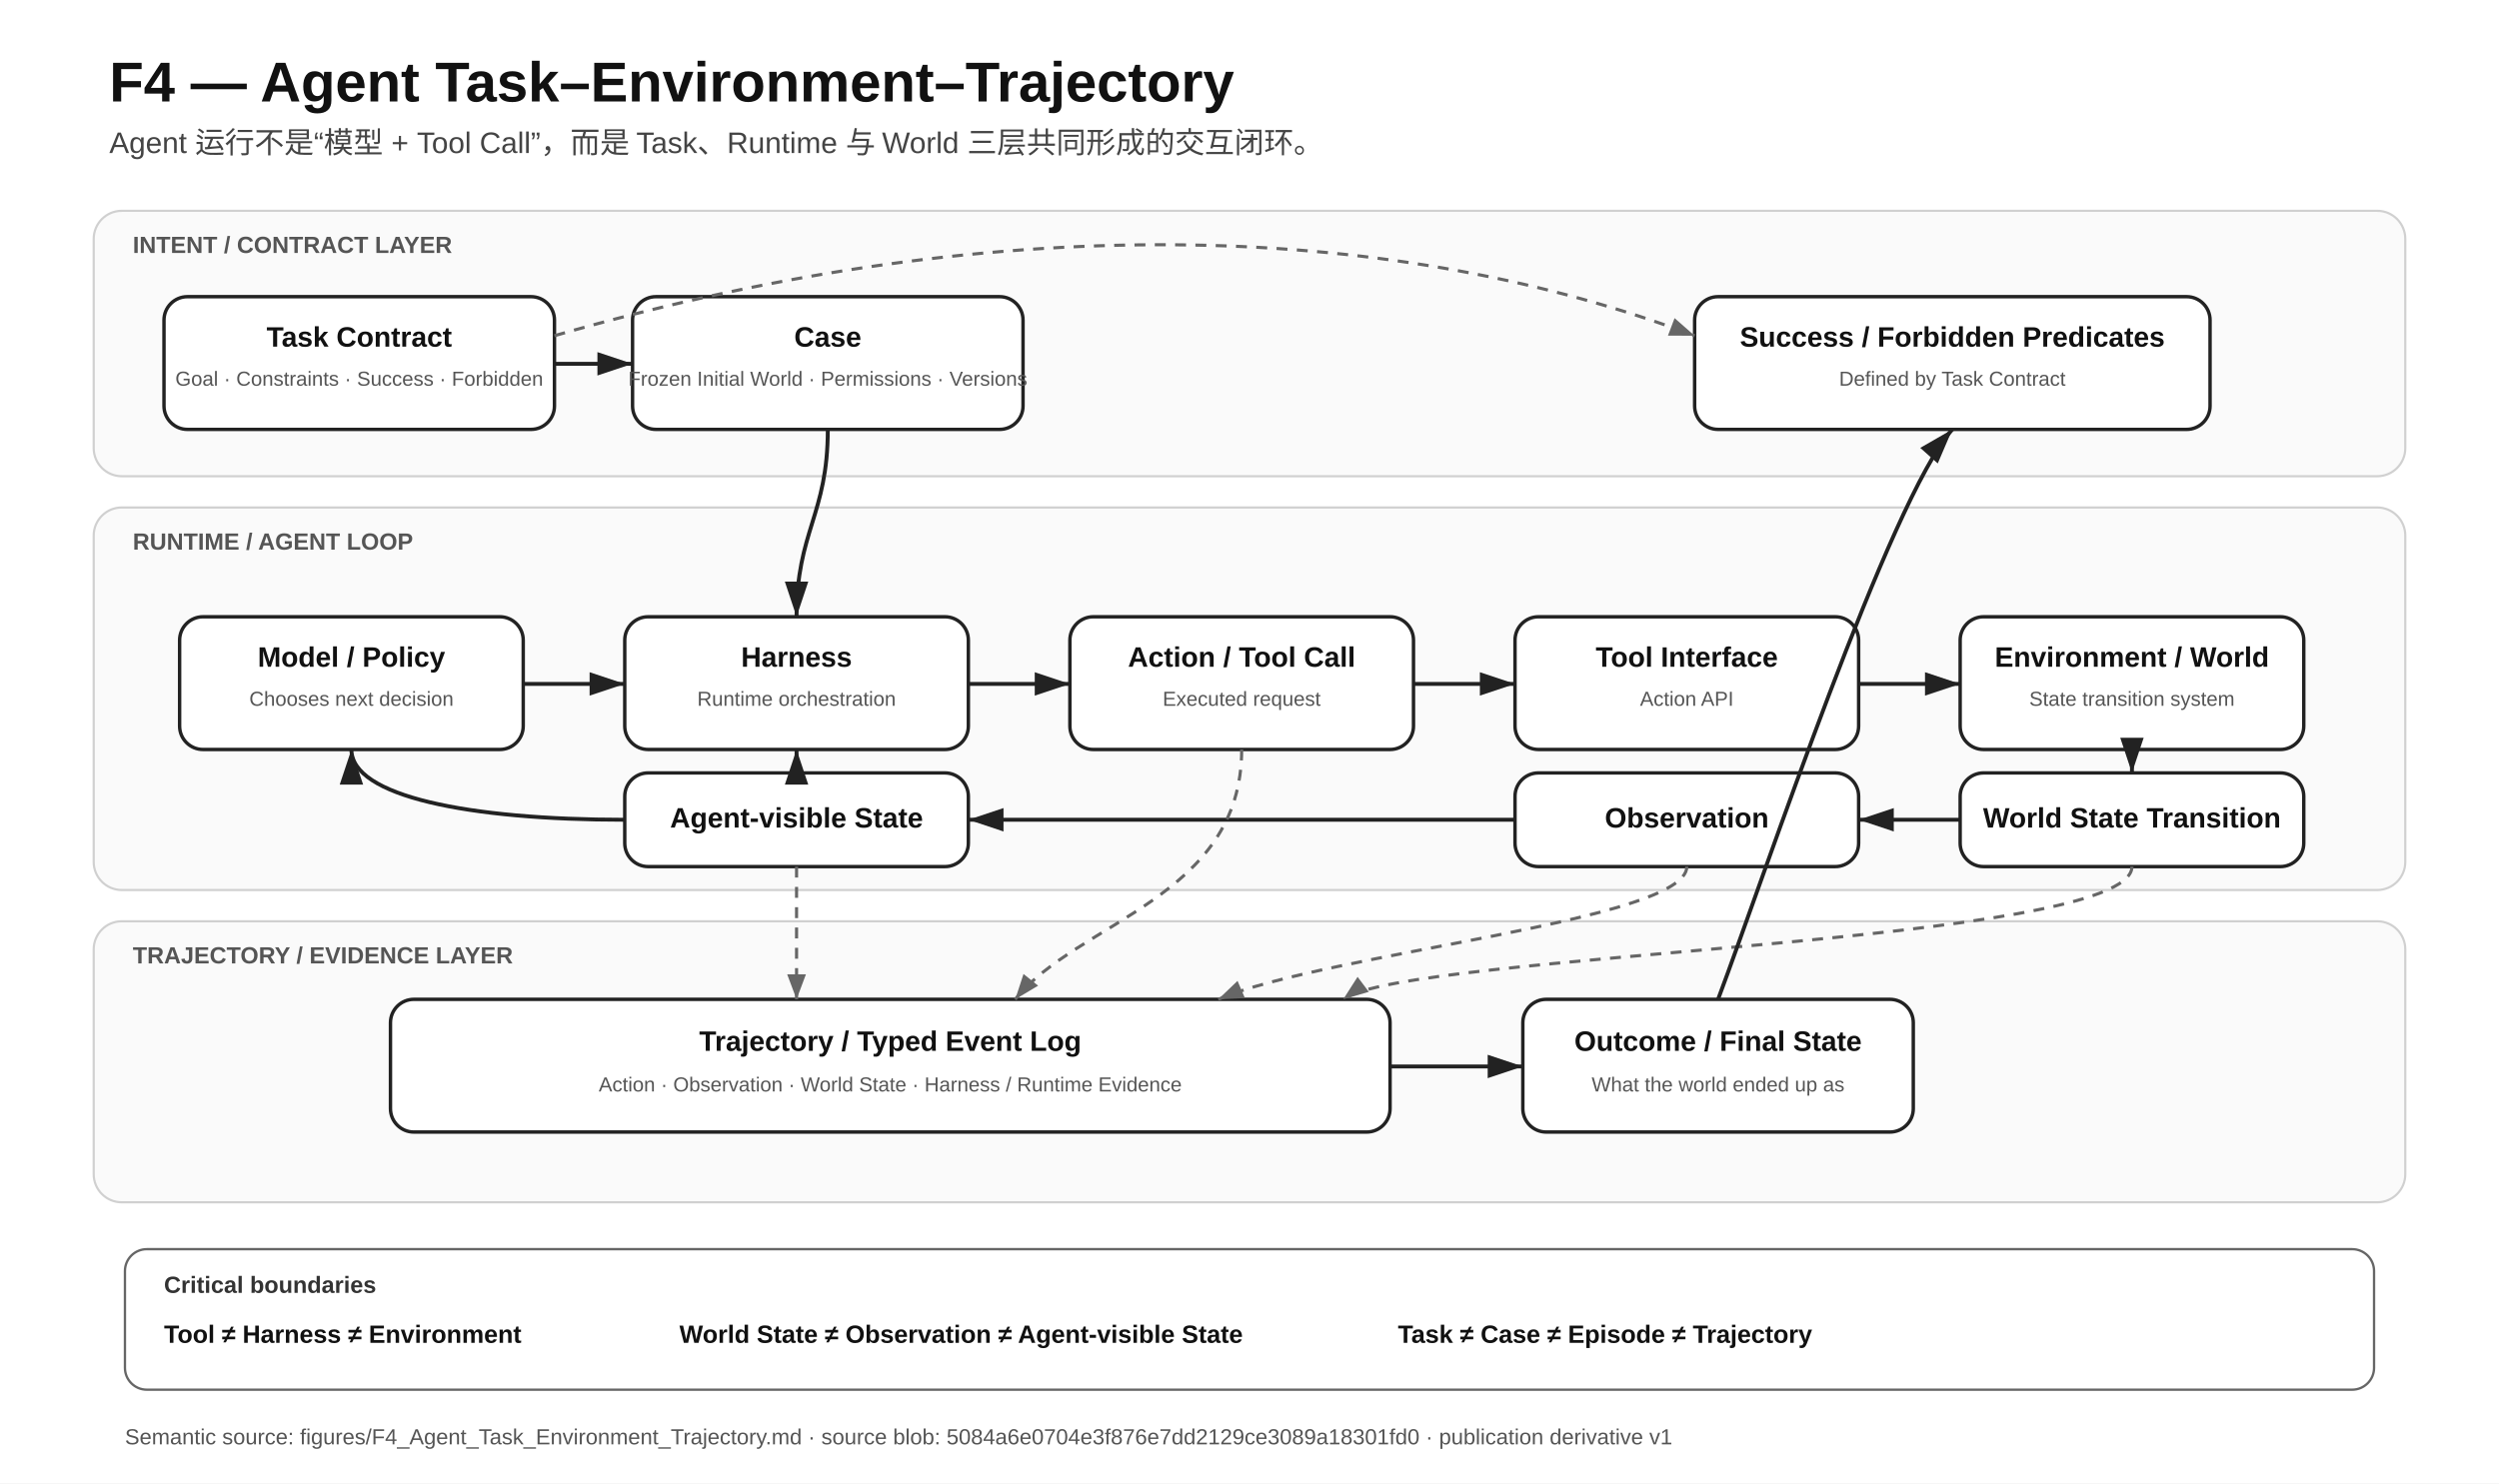
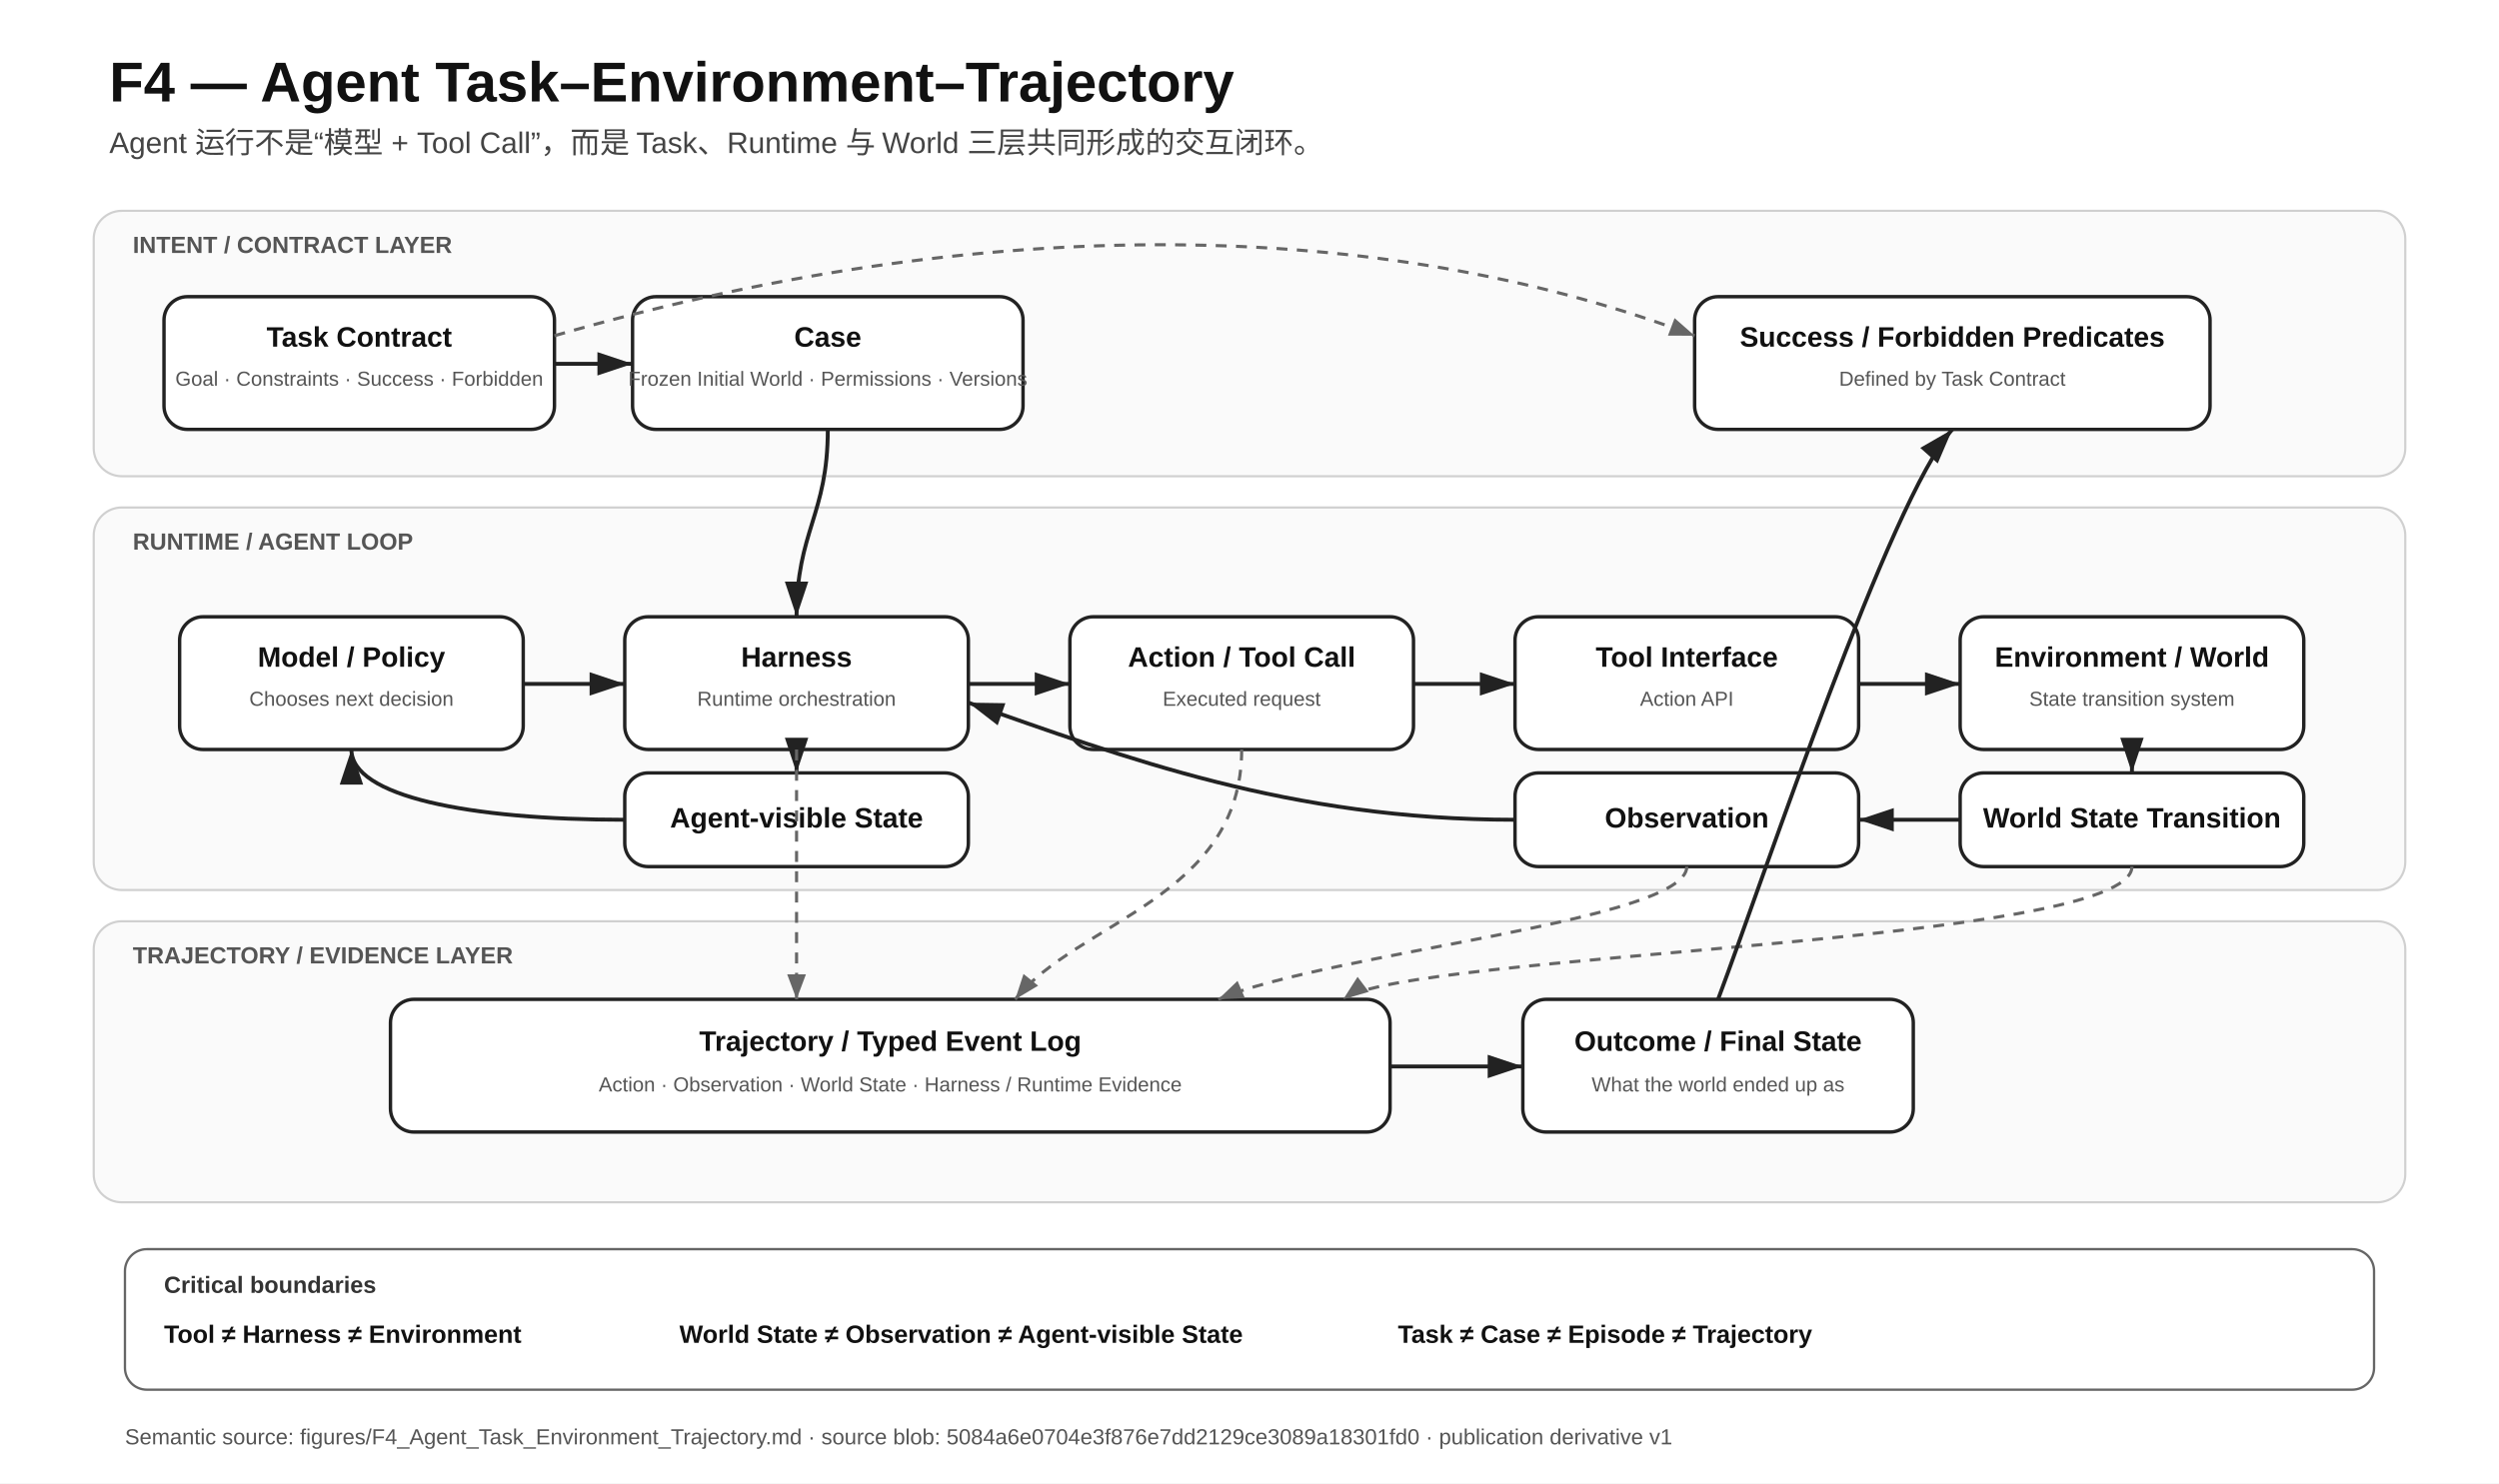
<svg xmlns="http://www.w3.org/2000/svg" width="1600" height="950" viewBox="0 0 1600 950" role="img" aria-labelledby="title desc">
  <defs>
    <marker id="arrow" markerWidth="10" markerHeight="10" refX="9" refY="3" orient="auto" markerUnits="strokeWidth">
      <path d="M0,0 L0,6 L9,3 z" fill="#222" />
    </marker>
    <marker id="arrowThin" markerWidth="9" markerHeight="9" refX="8" refY="3" orient="auto" markerUnits="strokeWidth">
      <path d="M0,0 L0,6 L8,3 z" fill="#666" />
    </marker>
    <style>
      .title { font:700 36px Arial,Helvetica,sans-serif; fill:#111; }
      .subtitle { font:400 19px Arial,Helvetica,sans-serif; fill:#444; }
      .band { fill:#fafafa; stroke:#d0d0d0; stroke-width:1.4; rx:18; ry:18; }
      .bandLabel { font:700 15px Arial,Helvetica,sans-serif; fill:#555; }
      .node { fill:#fff; stroke:#222; stroke-width:2.2; rx:15; ry:15; }
      .nodeText { font:700 18px Arial,Helvetica,sans-serif; fill:#111; text-anchor:middle; }
      .nodeSub { font:400 13px Arial,Helvetica,sans-serif; fill:#555; text-anchor:middle; }
      .edge { fill:none; stroke:#222; stroke-width:2.5; marker-end:url(#arrow); }
      .aux { fill:none; stroke:#666; stroke-width:2; stroke-dasharray:7 6; marker-end:url(#arrowThin); }
      .boundary { fill:#fff; stroke:#666; stroke-width:1.5; rx:14; ry:14; }
      .boundaryTitle { font:700 15px Arial,Helvetica,sans-serif; fill:#333; }
      .boundaryText { font:700 16px Arial,Helvetica,sans-serif; fill:#111; }
      .caption { font:400 14px Arial,Helvetica,sans-serif; fill:#555; }
    </style>
  </defs>
  <rect width="1600" height="950" fill="#fff" />
  <text x="70" y="65" class="title">F4 — Agent Task–Environment–Trajectory</text>
  <text x="70" y="98" class="subtitle">Agent 运行不是“模型 + Tool Call”，而是 Task、Runtime 与 World 三层共同形成的交互闭环。</text>
  <rect class="band" x="60" y="135" width="1480" height="170" />
  <text x="85" y="162" class="bandLabel">INTENT / CONTRACT LAYER</text>
  <rect class="band" x="60" y="325" width="1480" height="245" />
  <text x="85" y="352" class="bandLabel">RUNTIME / AGENT LOOP</text>
  <rect class="band" x="60" y="590" width="1480" height="180" />
  <text x="85" y="617" class="bandLabel">TRAJECTORY / EVIDENCE LAYER</text>
  <rect class="node" x="105" y="190" width="250" height="85" />
  <text class="nodeText" x="230" y="222">Task Contract</text>
  <text class="nodeSub" x="230" y="247">Goal · Constraints · Success · Forbidden</text>
  <rect class="node" x="405" y="190" width="250" height="85" />
  <text class="nodeText" x="530" y="222">Case</text>
  <text class="nodeSub" x="530" y="247">Frozen Initial World · Permissions · Versions</text>
  <path class="edge" d="M355 233 L405 233" />
  <rect class="node" x="1085" y="190" width="330" height="85" />
  <text class="nodeText" x="1250" y="222">Success / Forbidden Predicates</text>
  <text class="nodeSub" x="1250" y="247">Defined by Task Contract</text>
  <path class="aux" d="M355 215 C650 130, 900 145, 1085 215" />
  <rect class="node" x="115" y="395" width="220" height="85" />
  <text class="nodeText" x="225" y="427">Model / Policy</text>
  <text class="nodeSub" x="225" y="452">Chooses next decision</text>
  <rect class="node" x="400" y="395" width="220" height="85" />
  <text class="nodeText" x="510" y="427">Harness</text>
  <text class="nodeSub" x="510" y="452">Runtime orchestration</text>
  <rect class="node" x="685" y="395" width="220" height="85" />
  <text class="nodeText" x="795" y="427">Action / Tool Call</text>
  <text class="nodeSub" x="795" y="452">Executed request</text>
  <rect class="node" x="970" y="395" width="220" height="85" />
  <text class="nodeText" x="1080" y="427">Tool Interface</text>
  <text class="nodeSub" x="1080" y="452">Action API</text>
  <rect class="node" x="1255" y="395" width="220" height="85" />
  <text class="nodeText" x="1365" y="427">Environment / World</text>
  <text class="nodeSub" x="1365" y="452">State transition system</text>
  <rect class="node" x="1255" y="495" width="220" height="60" />
  <text class="nodeText" x="1365" y="530">World State Transition</text>
  <rect class="node" x="970" y="495" width="220" height="60" />
  <text class="nodeText" x="1080" y="530">Observation</text>
  <rect class="node" x="400" y="495" width="220" height="60" />
  <text class="nodeText" x="510" y="530">Agent-visible State</text>
  <path class="edge" d="M335 438 L400 438" />
  <path class="edge" d="M620 438 L685 438" />
  <path class="edge" d="M905 438 L970 438" />
  <path class="edge" d="M1190 438 L1255 438" />
  <path class="edge" d="M1365 480 L1365 495" />
  <path class="edge" d="M1255 525 L1190 525" />
-   <path class="edge" d="M970 525 C800 525, 710 525, 620 525" />
-   <path class="edge" d="M510 495 L510 480" />
+   <path class="edge" d="M970 525 C825 525, 720 485, 620 450" />
+   <path class="edge" d="M510 480 L510 495" />
  <path class="edge" d="M400 525 C300 525, 225 510, 225 480" />
  <path class="edge" d="M530 275 C530 330, 510 340, 510 395" />
  <rect class="node" x="250" y="640" width="640" height="85" />
  <text class="nodeText" x="570" y="673">Trajectory / Typed Event Log</text>
  <text class="nodeSub" x="570" y="699">Action · Observation · World State · Harness / Runtime Evidence</text>
  <rect class="node" x="975" y="640" width="250" height="85" />
  <text class="nodeText" x="1100" y="673">Outcome / Final State</text>
  <text class="nodeSub" x="1100" y="699">What the world ended up as</text>
  <path class="aux" d="M795 480 C795 575, 690 590, 650 640" />
  <path class="aux" d="M1080 555 C1080 590, 850 610, 780 640" />
  <path class="aux" d="M1365 555 C1365 605, 900 610, 860 640" />
-   <path class="aux" d="M510 555 L510 640" />
+   <path class="aux" d="M510 480 C510 555, 510 590, 510 640" />
  <path class="edge" d="M890 683 L975 683" />
  <path class="edge" d="M1100 640 C1130 560, 1210 320, 1250 275" />
  <rect class="boundary" x="80" y="800" width="1440" height="90" />
  <text class="boundaryTitle" x="105" y="828">Critical boundaries</text>
  <text class="boundaryText" x="105" y="860">Tool ≠ Harness ≠ Environment</text>
  <text class="boundaryText" x="435" y="860">World State ≠ Observation ≠ Agent-visible State</text>
  <text class="boundaryText" x="895" y="860">Task ≠ Case ≠ Episode ≠ Trajectory</text>
  <text x="80" y="925" class="caption">Semantic source: figures/F4_Agent_Task_Environment_Trajectory.md · source blob: 5084a6e0704e3f876e7dd2129ce3089a18301fd0 · publication derivative v1</text>
</svg>
